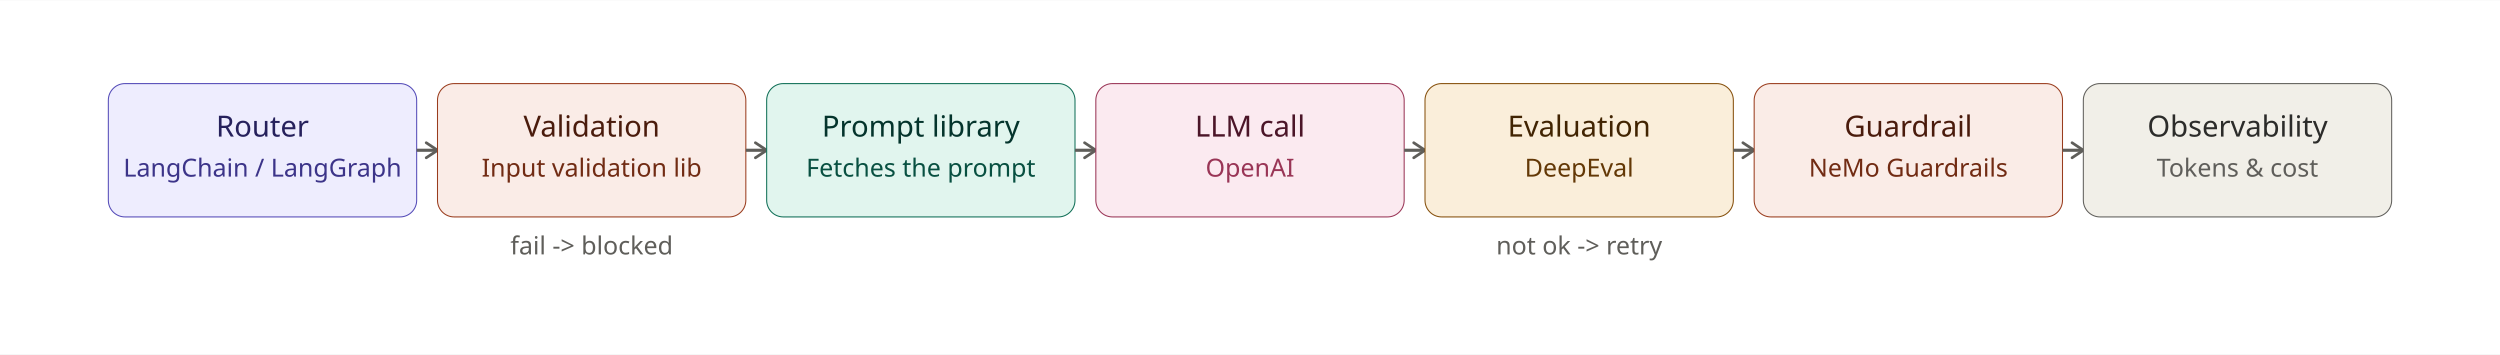
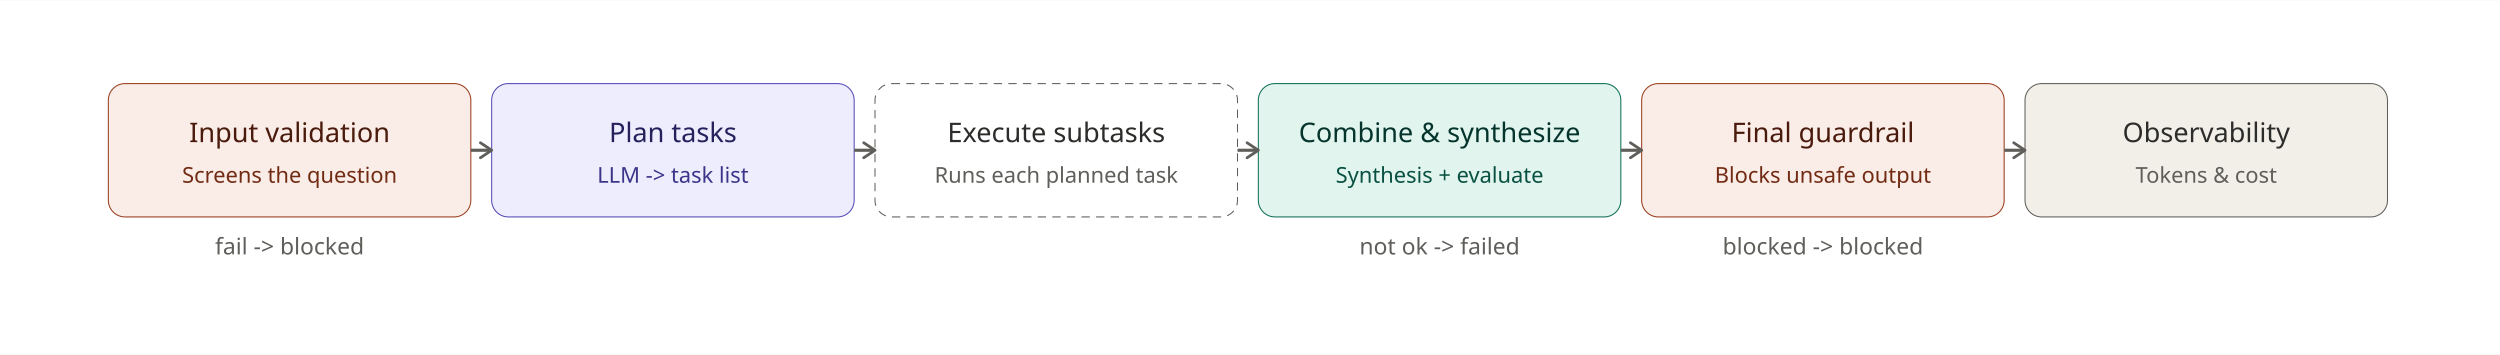
<svg xmlns="http://www.w3.org/2000/svg" width="1600" height="227" viewBox="0 0 1200 170">
  <defs>
-     <marker id="ho1" viewBox="0 0 10 10" refX="8" refY="5" markerWidth="6" markerHeight="6" orient="auto-start-reverse">
+     <marker id="orchh1" viewBox="0 0 10 10" refX="8" refY="5" markerWidth="6" markerHeight="6" orient="auto-start-reverse">
      <path d="M2 1L8 5L2 9" fill="none" stroke="#5F5E5A" stroke-width="1.5" stroke-linecap="round" stroke-linejoin="round" />
    </marker>
  </defs>
  <rect width="1200" height="170" fill="#FFFFFF" />
  <g>
-     <rect x="52" y="40" width="148" height="64" rx="8" fill="#EEEDFE" stroke="#534AB7" stroke-width="0.5" />
-     <text x="126" y="60" text-anchor="middle" dominant-baseline="central" font-family="sans-serif" font-size="14" font-weight="500" fill="#26215C">Router</text>
-     <text x="126" y="80" text-anchor="middle" dominant-baseline="central" font-family="sans-serif" font-size="12" fill="#3C3489">LangChain / LangGraph</text>
+     <rect x="52" y="40" width="174" height="64" rx="8" fill="#FAECE7" stroke="#993C1D" stroke-width="0.5" />
+     <text x="139.0" y="63.04" text-anchor="middle" dominant-baseline="central" font-family="sans-serif" font-size="13" font-weight="500" fill="#4A1B0C">Input validation</text>
+     <text x="139.0" y="83.52" text-anchor="middle" dominant-baseline="central" font-family="sans-serif" font-size="10.5" fill="#712B13">Screens the question</text>
  </g>
-   <line x1="200" y1="72" x2="210" y2="72" stroke="#5F5E5A" stroke-width="1.5" marker-end="url(#ho1)" />
  <g>
-     <rect x="210" y="40" width="148" height="64" rx="8" fill="#FAECE7" stroke="#993C1D" stroke-width="0.5" />
-     <text x="284" y="60" text-anchor="middle" dominant-baseline="central" font-family="sans-serif" font-size="14" font-weight="500" fill="#4A1B0C">Validation</text>
-     <text x="284" y="80" text-anchor="middle" dominant-baseline="central" font-family="sans-serif" font-size="12" fill="#712B13">Input validation lib</text>
+     <rect x="236" y="40" width="174" height="64" rx="8" fill="#EEEDFE" stroke="#534AB7" stroke-width="0.5" />
+     <text x="323.0" y="63.04" text-anchor="middle" dominant-baseline="central" font-family="sans-serif" font-size="13" font-weight="500" fill="#26215C">Plan tasks</text>
+     <text x="323.0" y="83.52" text-anchor="middle" dominant-baseline="central" font-family="sans-serif" font-size="10.5" fill="#3C3489">LLM -&gt; task list</text>
  </g>
-   <line x1="358" y1="72" x2="368" y2="72" stroke="#5F5E5A" stroke-width="1.5" marker-end="url(#ho1)" />
-   <text x="284" y="122" text-anchor="middle" font-family="sans-serif" font-size="12" fill="#5F5E5A">fail -&gt; blocked</text>
  <g>
-     <rect x="368" y="40" width="148" height="64" rx="8" fill="#E1F5EE" stroke="#0F6E56" stroke-width="0.5" />
-     <text x="442" y="60" text-anchor="middle" dominant-baseline="central" font-family="sans-serif" font-size="14" font-weight="500" fill="#04342C">Prompt library</text>
-     <text x="442" y="80" text-anchor="middle" dominant-baseline="central" font-family="sans-serif" font-size="12" fill="#085041">Fetches the prompt</text>
+     <rect x="420" y="40" width="174" height="64" rx="8" fill="#FFFFFF" stroke="#5F5E5A" stroke-width="0.5" stroke-dasharray="4 3" />
+     <text x="507.0" y="63.04" text-anchor="middle" dominant-baseline="central" font-family="sans-serif" font-size="13" font-weight="500" fill="#2C2C2A">Execute subtasks</text>
+     <text x="507.0" y="83.52" text-anchor="middle" dominant-baseline="central" font-family="sans-serif" font-size="10.5" fill="#5F5E5A">Runs each planned task</text>
  </g>
-   <line x1="516" y1="72" x2="526" y2="72" stroke="#5F5E5A" stroke-width="1.5" marker-end="url(#ho1)" />
  <g>
-     <rect x="526" y="40" width="148" height="64" rx="8" fill="#FBEAF0" stroke="#993556" stroke-width="0.5" />
-     <text x="600" y="60" text-anchor="middle" dominant-baseline="central" font-family="sans-serif" font-size="14" font-weight="500" fill="#4B1528">LLM call</text>
-     <text x="600" y="80" text-anchor="middle" dominant-baseline="central" font-family="sans-serif" font-size="12" fill="#993556">OpenAI</text>
+     <rect x="604" y="40" width="174" height="64" rx="8" fill="#E1F5EE" stroke="#0F6E56" stroke-width="0.5" />
+     <text x="691.0" y="63.04" text-anchor="middle" dominant-baseline="central" font-family="sans-serif" font-size="13" font-weight="500" fill="#04342C">Combine &amp; synthesize</text>
+     <text x="691.0" y="83.52" text-anchor="middle" dominant-baseline="central" font-family="sans-serif" font-size="10.5" fill="#085041">Synthesis + evaluate</text>
  </g>
-   <line x1="674" y1="72" x2="684" y2="72" stroke="#5F5E5A" stroke-width="1.5" marker-end="url(#ho1)" />
  <g>
-     <rect x="684" y="40" width="148" height="64" rx="8" fill="#FAEEDA" stroke="#854F0B" stroke-width="0.5" />
-     <text x="758" y="60" text-anchor="middle" dominant-baseline="central" font-family="sans-serif" font-size="14" font-weight="500" fill="#412402">Evaluation</text>
-     <text x="758" y="80" text-anchor="middle" dominant-baseline="central" font-family="sans-serif" font-size="12" fill="#633806">DeepEval</text>
+     <rect x="788" y="40" width="174" height="64" rx="8" fill="#FAECE7" stroke="#993C1D" stroke-width="0.5" />
+     <text x="875.0" y="63.04" text-anchor="middle" dominant-baseline="central" font-family="sans-serif" font-size="13" font-weight="500" fill="#4A1B0C">Final guardrail</text>
+     <text x="875.0" y="83.52" text-anchor="middle" dominant-baseline="central" font-family="sans-serif" font-size="10.5" fill="#712B13">Blocks unsafe output</text>
  </g>
-   <line x1="832" y1="72" x2="842" y2="72" stroke="#5F5E5A" stroke-width="1.5" marker-end="url(#ho1)" />
-   <text x="758" y="122" text-anchor="middle" font-family="sans-serif" font-size="12" fill="#5F5E5A">not ok -&gt; retry</text>
  <g>
-     <rect x="842" y="40" width="148" height="64" rx="8" fill="#FAECE7" stroke="#993C1D" stroke-width="0.5" />
-     <text x="916" y="60" text-anchor="middle" dominant-baseline="central" font-family="sans-serif" font-size="14" font-weight="500" fill="#4A1B0C">Guardrail</text>
-     <text x="916" y="80" text-anchor="middle" dominant-baseline="central" font-family="sans-serif" font-size="12" fill="#712B13">NeMo Guardrails</text>
+     <rect x="972" y="40" width="174" height="64" rx="8" fill="#F1EFE8" stroke="#5F5E5A" stroke-width="0.5" />
+     <text x="1059.0" y="63.04" text-anchor="middle" dominant-baseline="central" font-family="sans-serif" font-size="13" font-weight="500" fill="#2C2C2A">Observability</text>
+     <text x="1059.0" y="83.52" text-anchor="middle" dominant-baseline="central" font-family="sans-serif" font-size="10.5" fill="#5F5E5A">Tokens &amp; cost</text>
  </g>
-   <line x1="990" y1="72" x2="1000" y2="72" stroke="#5F5E5A" stroke-width="1.5" marker-end="url(#ho1)" />
-   <g>
-     <rect x="1000" y="40" width="148" height="64" rx="8" fill="#F1EFE8" stroke="#5F5E5A" stroke-width="0.5" />
-     <text x="1074" y="60" text-anchor="middle" dominant-baseline="central" font-family="sans-serif" font-size="14" font-weight="500" fill="#2C2C2A">Observability</text>
-     <text x="1074" y="80" text-anchor="middle" dominant-baseline="central" font-family="sans-serif" font-size="12" fill="#5F5E5A">Tokens &amp; cost</text>
-   </g>
+   <line x1="226" y1="72" x2="236" y2="72" stroke="#5F5E5A" stroke-width="1.5" marker-end="url(#orchh1)" />
+   <line x1="410" y1="72" x2="420" y2="72" stroke="#5F5E5A" stroke-width="1.5" marker-end="url(#orchh1)" />
+   <line x1="594" y1="72" x2="604" y2="72" stroke="#5F5E5A" stroke-width="1.5" marker-end="url(#orchh1)" />
+   <line x1="778" y1="72" x2="788" y2="72" stroke="#5F5E5A" stroke-width="1.5" marker-end="url(#orchh1)" />
+   <line x1="962" y1="72" x2="972" y2="72" stroke="#5F5E5A" stroke-width="1.5" marker-end="url(#orchh1)" />
+   <text x="139.0" y="122" text-anchor="middle" font-family="sans-serif" font-size="11" fill="#5F5E5A">fail -&gt; blocked</text>
+   <text x="691.0" y="122" text-anchor="middle" font-family="sans-serif" font-size="11" fill="#5F5E5A">not ok -&gt; failed</text>
+   <text x="875.0" y="122" text-anchor="middle" font-family="sans-serif" font-size="11" fill="#5F5E5A">blocked -&gt; blocked</text>
</svg>
